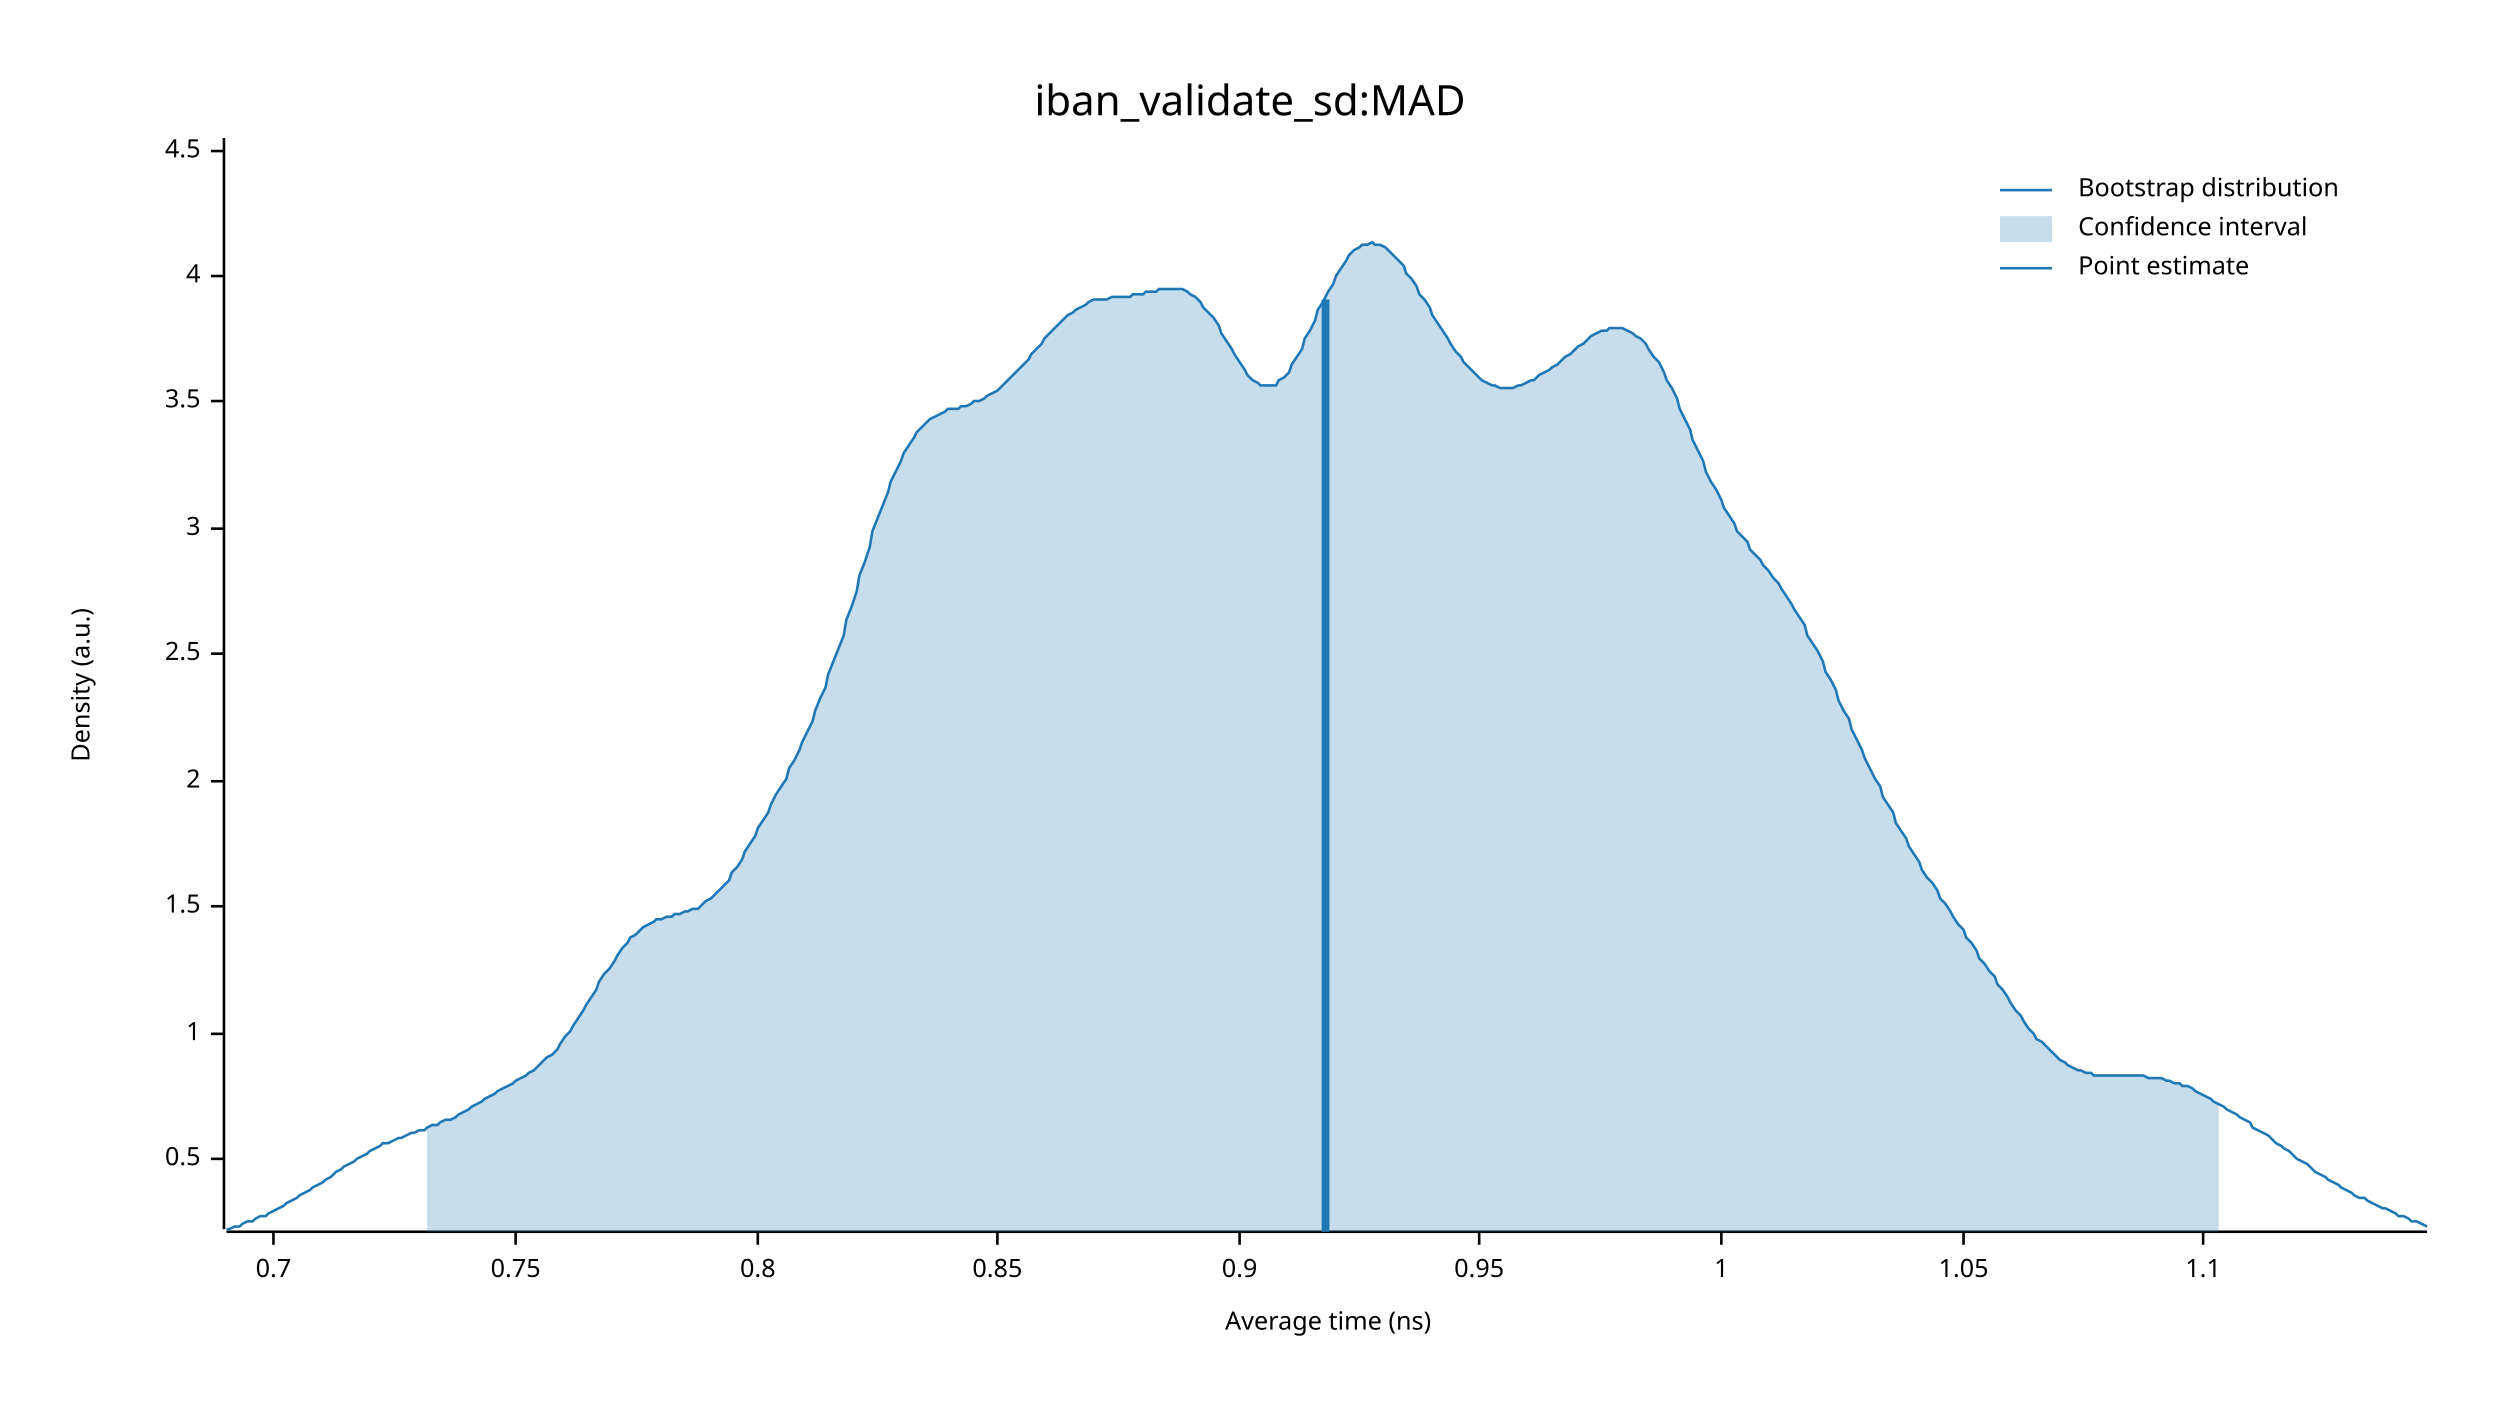
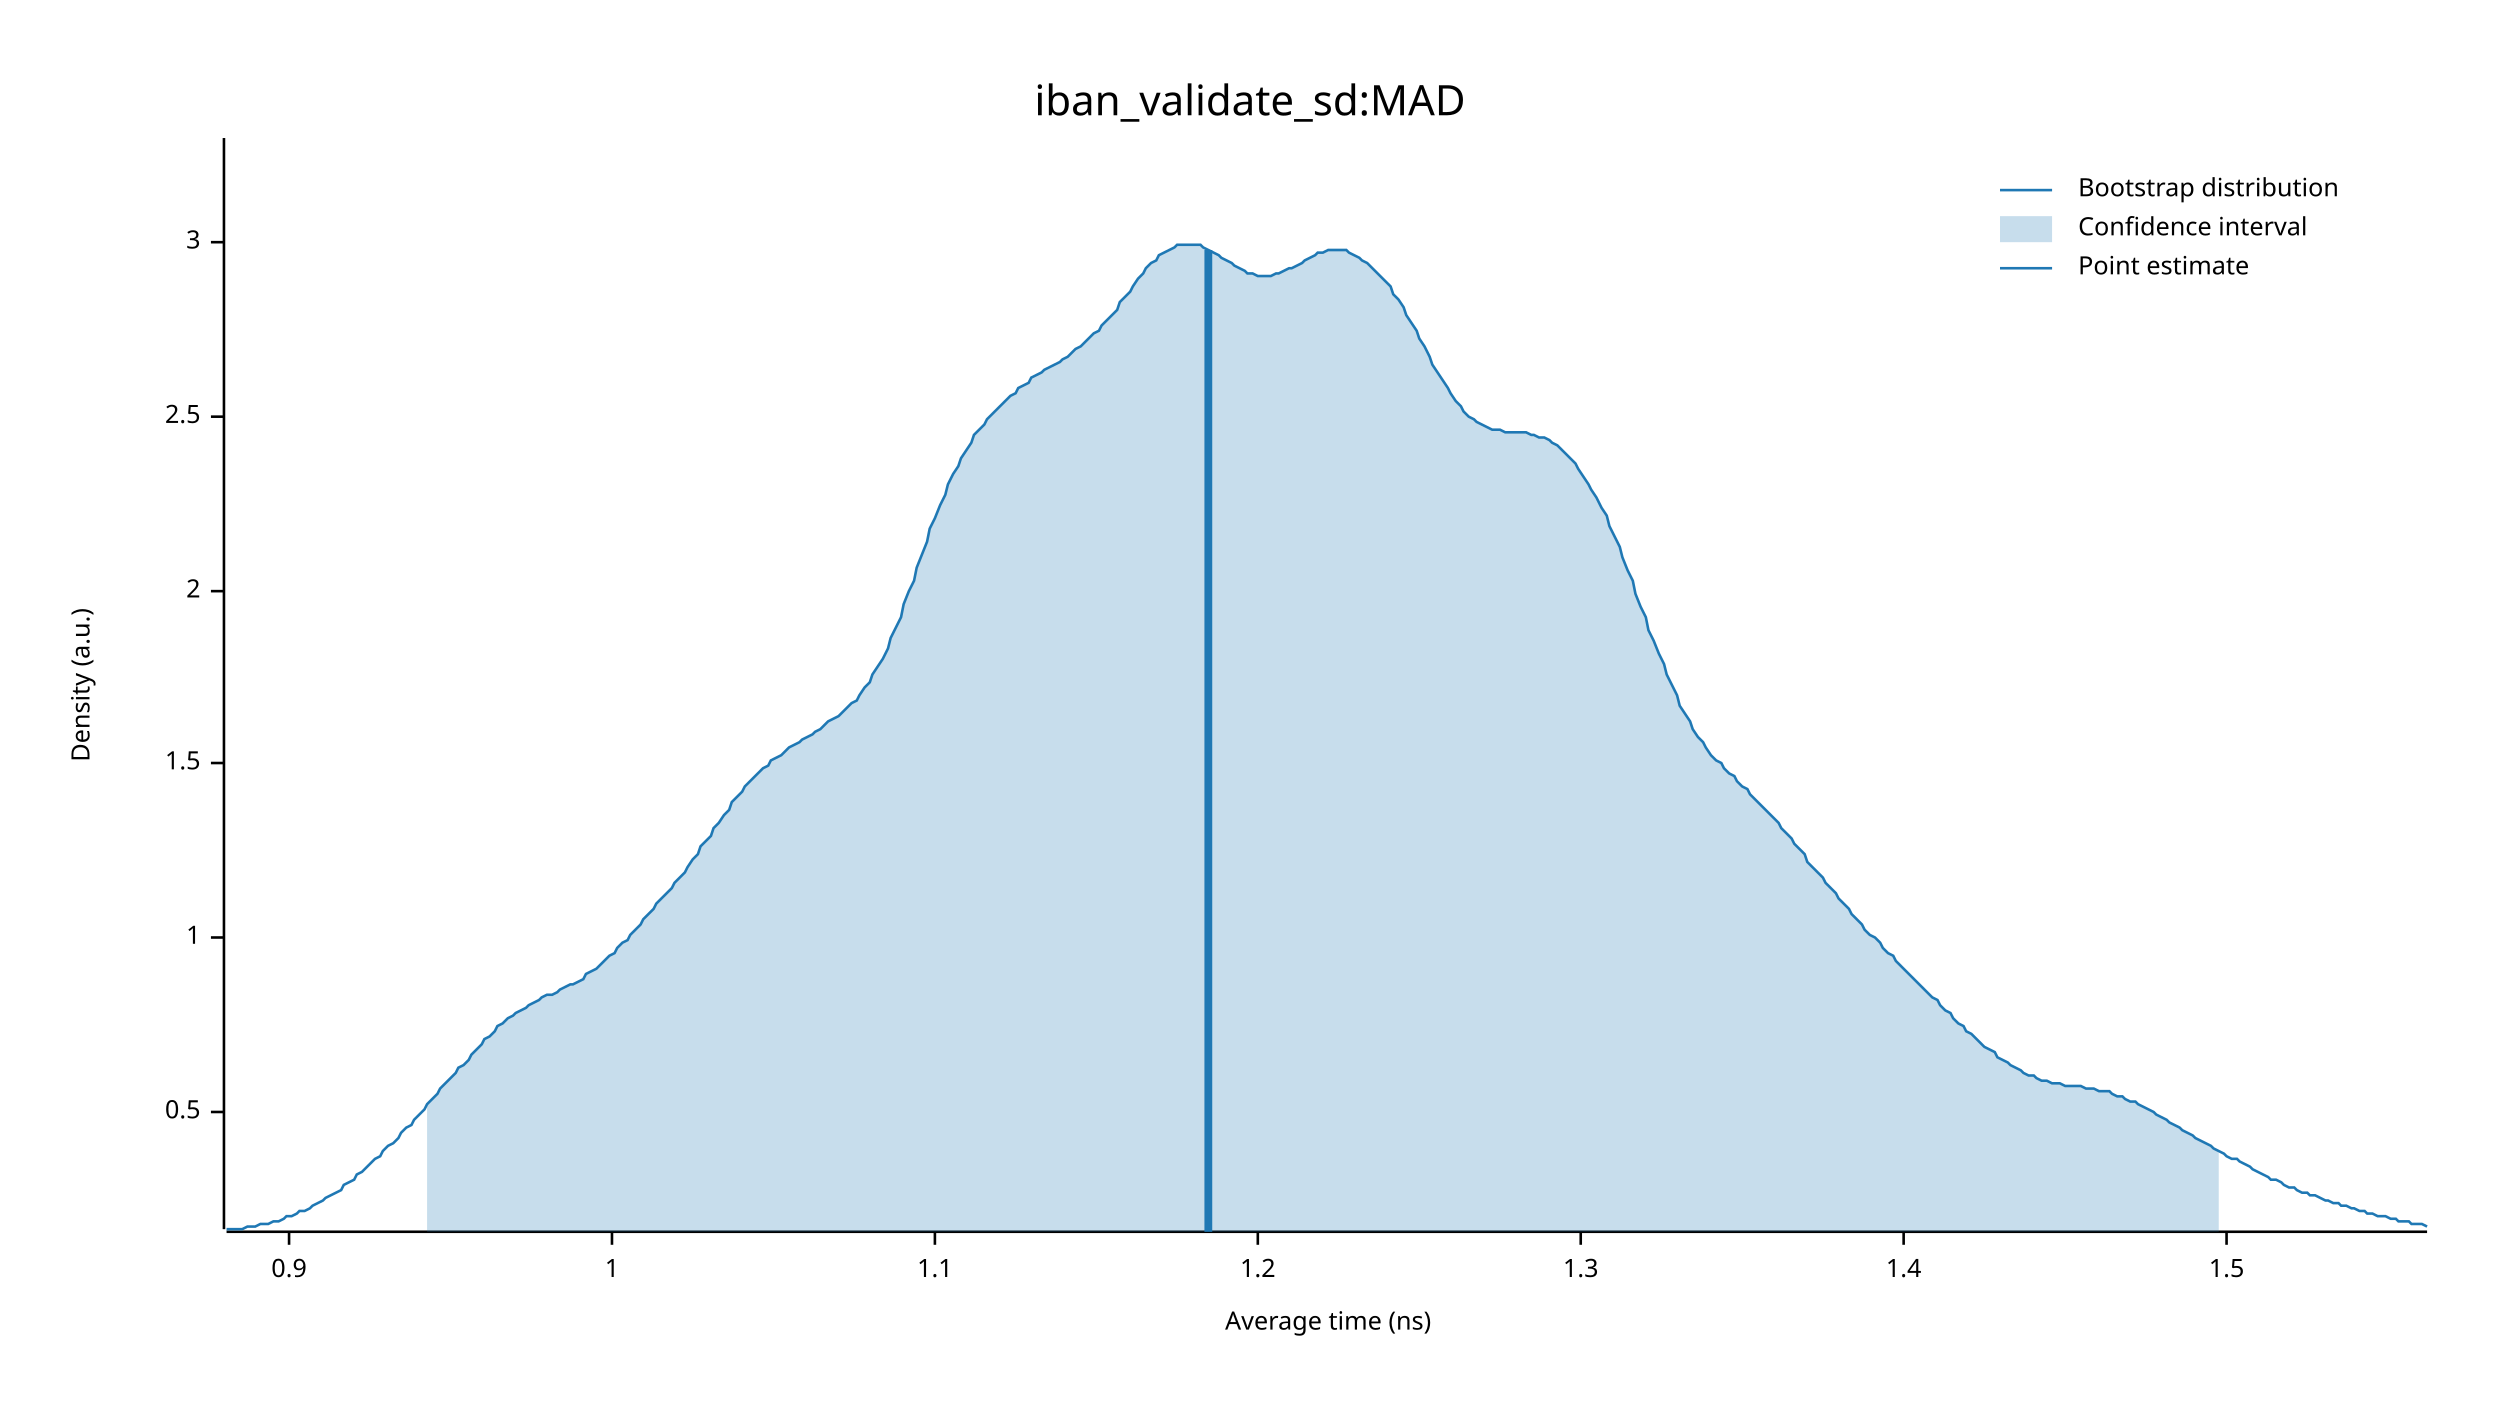
<svg xmlns="http://www.w3.org/2000/svg" width="960" height="540" viewBox="0 0 960 540">
  <text x="480" y="32" dy="0.76em" text-anchor="middle" font-family="sans-serif" font-size="16.129" opacity="1" fill="#000000">
iban_validate_sd:MAD
</text>
  <text x="27" y="263" dy="0.76em" text-anchor="middle" font-family="sans-serif" font-size="9.677" opacity="1" fill="#000000" transform="rotate(270, 27, 263)">
Density (a.u.)
</text>
  <text x="510" y="513" dy="-0.5ex" text-anchor="middle" font-family="sans-serif" font-size="9.677" opacity="1" fill="#000000">
Average time (ns)
</text>
  <polyline fill="none" opacity="1" stroke="#000000" stroke-width="1" points="86,53 86,472 " />
-   <text x="77" y="445" dy="0.5ex" text-anchor="end" font-family="sans-serif" font-size="9.677" opacity="1" fill="#000000">
+   <text x="77" y="427" dy="0.5ex" text-anchor="end" font-family="sans-serif" font-size="9.677" opacity="1" fill="#000000">
0.5
</text>
-   <polyline fill="none" opacity="1" stroke="#000000" stroke-width="1" points="81,445 86,445 " />
-   <text x="77" y="397" dy="0.5ex" text-anchor="end" font-family="sans-serif" font-size="9.677" opacity="1" fill="#000000">
+   <polyline fill="none" opacity="1" stroke="#000000" stroke-width="1" points="81,427 86,427 " />
+   <text x="77" y="360" dy="0.5ex" text-anchor="end" font-family="sans-serif" font-size="9.677" opacity="1" fill="#000000">
1
</text>
-   <polyline fill="none" opacity="1" stroke="#000000" stroke-width="1" points="81,397 86,397 " />
-   <text x="77" y="348" dy="0.5ex" text-anchor="end" font-family="sans-serif" font-size="9.677" opacity="1" fill="#000000">
+   <polyline fill="none" opacity="1" stroke="#000000" stroke-width="1" points="81,360 86,360 " />
+   <text x="77" y="293" dy="0.5ex" text-anchor="end" font-family="sans-serif" font-size="9.677" opacity="1" fill="#000000">
1.5
</text>
-   <polyline fill="none" opacity="1" stroke="#000000" stroke-width="1" points="81,348 86,348 " />
-   <text x="77" y="300" dy="0.5ex" text-anchor="end" font-family="sans-serif" font-size="9.677" opacity="1" fill="#000000">
+   <polyline fill="none" opacity="1" stroke="#000000" stroke-width="1" points="81,293 86,293 " />
+   <text x="77" y="227" dy="0.5ex" text-anchor="end" font-family="sans-serif" font-size="9.677" opacity="1" fill="#000000">
2
</text>
-   <polyline fill="none" opacity="1" stroke="#000000" stroke-width="1" points="81,300 86,300 " />
-   <text x="77" y="251" dy="0.5ex" text-anchor="end" font-family="sans-serif" font-size="9.677" opacity="1" fill="#000000">
+   <polyline fill="none" opacity="1" stroke="#000000" stroke-width="1" points="81,227 86,227 " />
+   <text x="77" y="160" dy="0.5ex" text-anchor="end" font-family="sans-serif" font-size="9.677" opacity="1" fill="#000000">
2.5
</text>
-   <polyline fill="none" opacity="1" stroke="#000000" stroke-width="1" points="81,251 86,251 " />
-   <text x="77" y="203" dy="0.5ex" text-anchor="end" font-family="sans-serif" font-size="9.677" opacity="1" fill="#000000">
+   <polyline fill="none" opacity="1" stroke="#000000" stroke-width="1" points="81,160 86,160 " />
+   <text x="77" y="93" dy="0.5ex" text-anchor="end" font-family="sans-serif" font-size="9.677" opacity="1" fill="#000000">
3
</text>
-   <polyline fill="none" opacity="1" stroke="#000000" stroke-width="1" points="81,203 86,203 " />
-   <text x="77" y="154" dy="0.5ex" text-anchor="end" font-family="sans-serif" font-size="9.677" opacity="1" fill="#000000">
- 3.5
- </text>
-   <polyline fill="none" opacity="1" stroke="#000000" stroke-width="1" points="81,154 86,154 " />
-   <text x="77" y="106" dy="0.5ex" text-anchor="end" font-family="sans-serif" font-size="9.677" opacity="1" fill="#000000">
- 4
- </text>
-   <polyline fill="none" opacity="1" stroke="#000000" stroke-width="1" points="81,106 86,106 " />
-   <text x="77" y="58" dy="0.5ex" text-anchor="end" font-family="sans-serif" font-size="9.677" opacity="1" fill="#000000">
- 4.5
- </text>
-   <polyline fill="none" opacity="1" stroke="#000000" stroke-width="1" points="81,58 86,58 " />
+   <polyline fill="none" opacity="1" stroke="#000000" stroke-width="1" points="81,93 86,93 " />
  <polyline fill="none" opacity="1" stroke="#000000" stroke-width="1" points="87,473 932,473 " />
-   <text x="105" y="483" dy="0.76em" text-anchor="middle" font-family="sans-serif" font-size="9.677" opacity="1" fill="#000000">
- 0.7
- </text>
-   <polyline fill="none" opacity="1" stroke="#000000" stroke-width="1" points="105,473 105,478 " />
-   <text x="198" y="483" dy="0.76em" text-anchor="middle" font-family="sans-serif" font-size="9.677" opacity="1" fill="#000000">
- 0.75
- </text>
-   <polyline fill="none" opacity="1" stroke="#000000" stroke-width="1" points="198,473 198,478 " />
-   <text x="291" y="483" dy="0.76em" text-anchor="middle" font-family="sans-serif" font-size="9.677" opacity="1" fill="#000000">
- 0.8
- </text>
-   <polyline fill="none" opacity="1" stroke="#000000" stroke-width="1" points="291,473 291,478 " />
-   <text x="383" y="483" dy="0.76em" text-anchor="middle" font-family="sans-serif" font-size="9.677" opacity="1" fill="#000000">
- 0.85
- </text>
-   <polyline fill="none" opacity="1" stroke="#000000" stroke-width="1" points="383,473 383,478 " />
-   <text x="476" y="483" dy="0.76em" text-anchor="middle" font-family="sans-serif" font-size="9.677" opacity="1" fill="#000000">
+   <text x="111" y="483" dy="0.76em" text-anchor="middle" font-family="sans-serif" font-size="9.677" opacity="1" fill="#000000">
0.9
</text>
-   <polyline fill="none" opacity="1" stroke="#000000" stroke-width="1" points="476,473 476,478 " />
-   <text x="568" y="483" dy="0.76em" text-anchor="middle" font-family="sans-serif" font-size="9.677" opacity="1" fill="#000000">
- 0.95
- </text>
-   <polyline fill="none" opacity="1" stroke="#000000" stroke-width="1" points="568,473 568,478 " />
-   <text x="661" y="483" dy="0.76em" text-anchor="middle" font-family="sans-serif" font-size="9.677" opacity="1" fill="#000000">
+   <polyline fill="none" opacity="1" stroke="#000000" stroke-width="1" points="111,473 111,478 " />
+   <text x="235" y="483" dy="0.76em" text-anchor="middle" font-family="sans-serif" font-size="9.677" opacity="1" fill="#000000">
1
</text>
-   <polyline fill="none" opacity="1" stroke="#000000" stroke-width="1" points="661,473 661,478 " />
-   <text x="754" y="483" dy="0.76em" text-anchor="middle" font-family="sans-serif" font-size="9.677" opacity="1" fill="#000000">
- 1.05
- </text>
-   <polyline fill="none" opacity="1" stroke="#000000" stroke-width="1" points="754,473 754,478 " />
-   <text x="846" y="483" dy="0.76em" text-anchor="middle" font-family="sans-serif" font-size="9.677" opacity="1" fill="#000000">
+   <polyline fill="none" opacity="1" stroke="#000000" stroke-width="1" points="235,473 235,478 " />
+   <text x="359" y="483" dy="0.76em" text-anchor="middle" font-family="sans-serif" font-size="9.677" opacity="1" fill="#000000">
1.1
</text>
-   <polyline fill="none" opacity="1" stroke="#000000" stroke-width="1" points="846,473 846,478 " />
-   <polyline fill="none" opacity="1" stroke="#1F78B4" stroke-width="1" points="87,472 88,472 90,471 92,471 93,470 95,469 97,469 98,468 100,467 102,467 103,466 105,465 107,464 109,463 110,462 112,461 114,460 115,459 117,458 119,457 120,456 122,455 124,454 125,453 127,452 129,450 131,449 132,448 134,447 136,446 137,445 139,444 141,443 142,442 144,441 146,440 147,439 149,439 151,438 153,437 154,437 156,436 158,435 159,435 161,434 163,434 164,433 166,432 168,432 169,431 171,430 173,430 175,429 176,428 178,427 180,426 181,425 183,424 185,423 186,422 188,421 190,420 191,419 193,418 195,417 197,416 198,415 200,414 202,413 203,412 205,411 207,409 208,408 210,406 212,405 214,403 215,401 217,398 219,396 220,394 222,391 224,388 225,386 227,383 229,380 230,377 232,374 234,372 236,369 237,367 239,364 241,362 242,360 244,359 246,357 247,356 249,355 251,354 252,353 254,353 256,352 258,352 259,351 261,351 263,350 264,350 266,349 268,349 269,348 271,346 273,345 274,344 276,342 278,340 280,338 281,335 283,333 285,330 286,327 288,324 290,321 291,318 293,315 295,312 296,309 298,305 300,302 302,299 303,295 305,292 307,288 308,285 310,281 312,277 313,273 315,268 317,264 318,259 320,254 322,249 324,244 325,238 327,233 329,227 330,221 332,216 334,210 335,204 337,199 339,194 341,189 342,185 344,181 346,177 347,174 349,171 351,168 352,166 354,164 356,162 357,161 359,160 361,159 363,158 364,157 366,157 368,157 369,156 371,156 373,155 374,154 376,154 378,153 379,152 381,151 383,150 385,148 386,147 388,145 390,143 391,142 393,140 395,138 396,136 398,134 400,132 401,130 403,128 405,126 407,124 408,123 410,121 412,120 413,119 415,118 417,117 418,116 420,115 422,115 423,115 425,115 427,114 429,114 430,114 432,114 434,114 435,113 437,113 439,113 440,112 442,112 444,112 445,111 447,111 449,111 451,111 452,111 454,111 456,112 457,113 459,114 461,116 462,118 464,120 466,122 468,125 469,128 471,131 473,134 474,136 476,139 478,142 479,144 481,146 483,147 484,148 486,148 488,148 490,148 491,146 493,145 495,143 496,140 498,137 500,134 501,130 503,127 505,123 506,119 508,116 510,112 512,109 513,106 515,103 517,100 518,98 520,96 522,95 523,94 525,94 527,93 528,94 530,94 532,95 534,97 535,98 537,100 539,102 540,105 542,107 544,110 545,113 547,115 549,118 550,121 552,124 554,127 556,130 557,132 559,135 561,137 562,139 564,141 566,143 567,144 569,146 571,147 573,148 574,148 576,149 578,149 579,149 581,149 583,148 584,148 586,147 588,146 589,146 591,144 593,143 595,142 596,141 598,140 600,138 601,137 603,136 605,134 606,133 608,132 610,130 611,129 613,128 615,127 617,127 618,126 620,126 622,126 623,126 625,127 627,128 628,129 630,130 632,132 633,134 635,137 637,139 639,143 640,146 642,149 644,153 645,157 647,161 649,165 650,169 652,173 654,177 655,181 657,185 659,188 661,192 662,195 664,198 666,201 667,204 669,206 671,208 672,211 674,213 676,215 677,217 679,219 681,222 683,224 684,226 686,229 688,232 689,234 691,237 693,240 694,244 696,247 698,250 700,254 701,258 703,261 705,265 706,269 708,273 710,276 711,280 713,284 715,288 716,291 718,295 720,299 722,302 723,306 725,309 727,312 728,316 730,319 732,322 733,325 735,328 737,331 738,334 740,337 742,339 744,342 745,345 747,347 749,350 750,352 752,355 754,357 755,360 757,362 759,365 760,368 762,370 764,373 766,375 767,378 769,380 771,383 772,385 774,388 776,390 777,392 779,395 781,397 782,399 784,400 786,402 788,404 789,405 791,407 793,408 794,409 796,410 798,411 799,411 801,412 803,412 804,413 806,413 808,413 810,413 811,413 813,413 815,413 816,413 818,413 820,413 821,413 823,413 825,414 827,414 828,414 830,414 832,415 833,415 835,416 837,416 838,417 840,417 842,418 843,419 845,420 847,421 849,422 850,423 852,424 854,425 855,426 857,427 859,428 860,429 862,430 864,431 865,433 867,434 869,435 871,436 872,437 874,439 876,440 877,441 879,442 881,444 882,445 884,446 886,447 887,448 889,450 891,451 893,452 894,453 896,454 898,455 899,456 901,457 903,458 904,459 906,460 908,460 909,461 911,462 913,463 915,464 916,464 918,465 920,466 921,467 923,467 925,468 926,469 928,469 930,470 932,471 " />
-   <polygon opacity="0.25" fill="#1F78B4" points="164,433 166,432 168,432 169,431 171,430 173,430 175,429 176,428 178,427 180,426 181,425 183,424 185,423 186,422 188,421 190,420 191,419 193,418 195,417 197,416 198,415 200,414 202,413 203,412 205,411 207,409 208,408 210,406 212,405 214,403 215,401 217,398 219,396 220,394 222,391 224,388 225,386 227,383 229,380 230,377 232,374 234,372 236,369 237,367 239,364 241,362 242,360 244,359 246,357 247,356 249,355 251,354 252,353 254,353 256,352 258,352 259,351 261,351 263,350 264,350 266,349 268,349 269,348 271,346 273,345 274,344 276,342 278,340 280,338 281,335 283,333 285,330 286,327 288,324 290,321 291,318 293,315 295,312 296,309 298,305 300,302 302,299 303,295 305,292 307,288 308,285 310,281 312,277 313,273 315,268 317,264 318,259 320,254 322,249 324,244 325,238 327,233 329,227 330,221 332,216 334,210 335,204 337,199 339,194 341,189 342,185 344,181 346,177 347,174 349,171 351,168 352,166 354,164 356,162 357,161 359,160 361,159 363,158 364,157 366,157 368,157 369,156 371,156 373,155 374,154 376,154 378,153 379,152 381,151 383,150 385,148 386,147 388,145 390,143 391,142 393,140 395,138 396,136 398,134 400,132 401,130 403,128 405,126 407,124 408,123 410,121 412,120 413,119 415,118 417,117 418,116 420,115 422,115 423,115 425,115 427,114 429,114 430,114 432,114 434,114 435,113 437,113 439,113 440,112 442,112 444,112 445,111 447,111 449,111 451,111 452,111 454,111 456,112 457,113 459,114 461,116 462,118 464,120 466,122 468,125 469,128 471,131 473,134 474,136 476,139 478,142 479,144 481,146 483,147 484,148 486,148 488,148 490,148 491,146 493,145 495,143 496,140 498,137 500,134 501,130 503,127 505,123 506,119 508,116 510,112 512,109 513,106 515,103 517,100 518,98 520,96 522,95 523,94 525,94 527,93 528,94 530,94 532,95 534,97 535,98 537,100 539,102 540,105 542,107 544,110 545,113 547,115 549,118 550,121 552,124 554,127 556,130 557,132 559,135 561,137 562,139 564,141 566,143 567,144 569,146 571,147 573,148 574,148 576,149 578,149 579,149 581,149 583,148 584,148 586,147 588,146 589,146 591,144 593,143 595,142 596,141 598,140 600,138 601,137 603,136 605,134 606,133 608,132 610,130 611,129 613,128 615,127 617,127 618,126 620,126 622,126 623,126 625,127 627,128 628,129 630,130 632,132 633,134 635,137 637,139 639,143 640,146 642,149 644,153 645,157 647,161 649,165 650,169 652,173 654,177 655,181 657,185 659,188 661,192 662,195 664,198 666,201 667,204 669,206 671,208 672,211 674,213 676,215 677,217 679,219 681,222 683,224 684,226 686,229 688,232 689,234 691,237 693,240 694,244 696,247 698,250 700,254 701,258 703,261 705,265 706,269 708,273 710,276 711,280 713,284 715,288 716,291 718,295 720,299 722,302 723,306 725,309 727,312 728,316 730,319 732,322 733,325 735,328 737,331 738,334 740,337 742,339 744,342 745,345 747,347 749,350 750,352 752,355 754,357 755,360 757,362 759,365 760,368 762,370 764,373 766,375 767,378 769,380 771,383 772,385 774,388 776,390 777,392 779,395 781,397 782,399 784,400 786,402 788,404 789,405 791,407 793,408 794,409 796,410 798,411 799,411 801,412 803,412 804,413 806,413 808,413 810,413 811,413 813,413 815,413 816,413 818,413 820,413 821,413 823,413 825,414 827,414 828,414 830,414 832,415 833,415 835,416 837,416 838,417 840,417 842,418 843,419 845,420 847,421 849,422 850,423 852,424 852,473 164,473 " />
-   <polyline fill="none" opacity="1" stroke="#1F78B4" stroke-width="3" points="509,473 509,115 " />
+   <polyline fill="none" opacity="1" stroke="#000000" stroke-width="1" points="359,473 359,478 " />
+   <text x="483" y="483" dy="0.76em" text-anchor="middle" font-family="sans-serif" font-size="9.677" opacity="1" fill="#000000">
+ 1.2
+ </text>
+   <polyline fill="none" opacity="1" stroke="#000000" stroke-width="1" points="483,473 483,478 " />
+   <text x="607" y="483" dy="0.76em" text-anchor="middle" font-family="sans-serif" font-size="9.677" opacity="1" fill="#000000">
+ 1.3
+ </text>
+   <polyline fill="none" opacity="1" stroke="#000000" stroke-width="1" points="607,473 607,478 " />
+   <text x="731" y="483" dy="0.76em" text-anchor="middle" font-family="sans-serif" font-size="9.677" opacity="1" fill="#000000">
+ 1.4
+ </text>
+   <polyline fill="none" opacity="1" stroke="#000000" stroke-width="1" points="731,473 731,478 " />
+   <text x="855" y="483" dy="0.76em" text-anchor="middle" font-family="sans-serif" font-size="9.677" opacity="1" fill="#000000">
+ 1.5
+ </text>
+   <polyline fill="none" opacity="1" stroke="#000000" stroke-width="1" points="855,473 855,478 " />
+   <polyline fill="none" opacity="1" stroke="#1F78B4" stroke-width="1" points="87,472 88,472 90,472 92,472 93,472 95,471 97,471 98,471 100,470 102,470 103,470 105,469 107,469 109,468 110,467 112,467 114,466 115,465 117,465 119,464 120,463 122,462 124,461 125,460 127,459 129,458 131,457 132,455 134,454 136,453 137,451 139,450 141,448 142,447 144,445 146,444 147,442 149,440 151,439 153,437 154,435 156,433 158,432 159,430 161,428 163,426 164,424 166,422 168,420 169,418 171,416 173,414 175,412 176,410 178,409 180,407 181,405 183,403 185,401 186,399 188,398 190,396 191,394 193,393 195,391 197,390 198,389 200,388 202,387 203,386 205,385 207,384 208,383 210,382 212,382 214,381 215,380 217,379 219,378 220,378 222,377 224,376 225,374 227,373 229,372 230,371 232,369 234,367 236,366 237,364 239,362 241,361 242,359 244,357 246,355 247,353 249,351 251,349 252,347 254,345 256,343 258,341 259,339 261,337 263,335 264,333 266,330 268,328 269,325 271,323 273,321 274,318 276,316 278,313 280,311 281,308 283,306 285,304 286,302 288,300 290,298 291,297 293,295 295,294 296,292 298,291 300,290 302,288 303,287 305,286 307,285 308,284 310,283 312,282 313,281 315,280 317,278 318,277 320,276 322,275 324,273 325,272 327,270 329,269 330,267 332,264 334,262 335,259 337,256 339,253 341,249 342,245 344,241 346,237 347,232 349,227 351,223 352,218 354,213 356,208 357,203 359,199 361,194 363,190 364,186 366,182 368,179 369,176 371,173 373,170 374,167 376,165 378,163 379,161 381,159 383,157 385,155 386,154 388,152 390,151 391,149 393,148 395,147 396,145 398,144 400,143 401,142 403,141 405,140 407,139 408,138 410,137 412,135 413,134 415,133 417,131 418,130 420,128 422,127 423,125 425,123 427,121 429,119 430,116 432,114 434,112 435,110 437,107 439,105 440,103 442,101 444,100 445,98 447,97 449,96 451,95 452,94 454,94 456,94 457,94 459,94 461,94 462,95 464,96 466,97 468,98 469,99 471,100 473,101 474,102 476,103 478,104 479,105 481,105 483,106 484,106 486,106 488,106 490,105 491,105 493,104 495,103 496,103 498,102 500,101 501,100 503,99 505,98 506,97 508,97 510,96 512,96 513,96 515,96 517,96 518,97 520,98 522,99 523,100 525,101 527,103 528,104 530,106 532,108 534,110 535,113 537,115 539,118 540,121 542,124 544,127 545,130 547,133 549,137 550,140 552,143 554,146 556,149 557,151 559,154 561,156 562,158 564,160 566,161 567,162 569,163 571,164 573,165 574,165 576,165 578,166 579,166 581,166 583,166 584,166 586,166 588,167 589,167 591,168 593,168 595,169 596,170 598,171 600,173 601,174 603,176 605,178 606,180 608,183 610,186 611,188 613,191 615,195 617,198 618,202 620,206 622,210 623,214 625,219 627,223 628,228 630,233 632,237 633,242 635,246 637,251 639,255 640,259 642,263 644,267 645,271 647,274 649,277 650,280 652,283 654,285 655,287 657,290 659,292 661,293 662,295 664,297 666,298 667,300 669,302 671,303 672,305 674,307 676,309 677,310 679,312 681,314 683,316 684,318 686,320 688,322 689,324 691,326 693,328 694,331 696,333 698,335 700,337 701,339 703,341 705,343 706,345 708,347 710,349 711,351 713,353 715,355 716,357 718,359 720,360 722,362 723,364 725,366 727,367 728,369 730,371 732,373 733,374 735,376 737,378 738,379 740,381 742,383 744,384 745,386 747,388 749,389 750,391 752,393 754,394 755,396 757,397 759,399 760,400 762,402 764,403 766,404 767,406 769,407 771,408 772,409 774,410 776,411 777,412 779,413 781,413 782,414 784,415 786,415 788,416 789,416 791,416 793,417 794,417 796,417 798,417 799,417 801,418 803,418 804,418 806,419 808,419 810,419 811,420 813,421 815,421 816,422 818,423 820,423 821,424 823,425 825,426 827,427 828,428 830,429 832,430 833,431 835,432 837,433 838,434 840,435 842,436 843,437 845,438 847,439 849,440 850,441 852,442 854,443 855,444 857,445 859,445 860,446 862,447 864,448 865,449 867,450 869,451 871,452 872,453 874,453 876,454 877,455 879,456 881,456 882,457 884,458 886,458 887,459 889,459 891,460 893,461 894,461 896,462 898,462 899,463 901,463 903,464 904,464 906,465 908,465 909,466 911,466 913,467 915,467 916,467 918,468 920,468 921,469 923,469 925,469 926,470 928,470 930,470 932,471 " />
+   <polygon opacity="0.25" fill="#1F78B4" points="164,424 166,422 168,420 169,418 171,416 173,414 175,412 176,410 178,409 180,407 181,405 183,403 185,401 186,399 188,398 190,396 191,394 193,393 195,391 197,390 198,389 200,388 202,387 203,386 205,385 207,384 208,383 210,382 212,382 214,381 215,380 217,379 219,378 220,378 222,377 224,376 225,374 227,373 229,372 230,371 232,369 234,367 236,366 237,364 239,362 241,361 242,359 244,357 246,355 247,353 249,351 251,349 252,347 254,345 256,343 258,341 259,339 261,337 263,335 264,333 266,330 268,328 269,325 271,323 273,321 274,318 276,316 278,313 280,311 281,308 283,306 285,304 286,302 288,300 290,298 291,297 293,295 295,294 296,292 298,291 300,290 302,288 303,287 305,286 307,285 308,284 310,283 312,282 313,281 315,280 317,278 318,277 320,276 322,275 324,273 325,272 327,270 329,269 330,267 332,264 334,262 335,259 337,256 339,253 341,249 342,245 344,241 346,237 347,232 349,227 351,223 352,218 354,213 356,208 357,203 359,199 361,194 363,190 364,186 366,182 368,179 369,176 371,173 373,170 374,167 376,165 378,163 379,161 381,159 383,157 385,155 386,154 388,152 390,151 391,149 393,148 395,147 396,145 398,144 400,143 401,142 403,141 405,140 407,139 408,138 410,137 412,135 413,134 415,133 417,131 418,130 420,128 422,127 423,125 425,123 427,121 429,119 430,116 432,114 434,112 435,110 437,107 439,105 440,103 442,101 444,100 445,98 447,97 449,96 451,95 452,94 454,94 456,94 457,94 459,94 461,94 462,95 464,96 466,97 468,98 469,99 471,100 473,101 474,102 476,103 478,104 479,105 481,105 483,106 484,106 486,106 488,106 490,105 491,105 493,104 495,103 496,103 498,102 500,101 501,100 503,99 505,98 506,97 508,97 510,96 512,96 513,96 515,96 517,96 518,97 520,98 522,99 523,100 525,101 527,103 528,104 530,106 532,108 534,110 535,113 537,115 539,118 540,121 542,124 544,127 545,130 547,133 549,137 550,140 552,143 554,146 556,149 557,151 559,154 561,156 562,158 564,160 566,161 567,162 569,163 571,164 573,165 574,165 576,165 578,166 579,166 581,166 583,166 584,166 586,166 588,167 589,167 591,168 593,168 595,169 596,170 598,171 600,173 601,174 603,176 605,178 606,180 608,183 610,186 611,188 613,191 615,195 617,198 618,202 620,206 622,210 623,214 625,219 627,223 628,228 630,233 632,237 633,242 635,246 637,251 639,255 640,259 642,263 644,267 645,271 647,274 649,277 650,280 652,283 654,285 655,287 657,290 659,292 661,293 662,295 664,297 666,298 667,300 669,302 671,303 672,305 674,307 676,309 677,310 679,312 681,314 683,316 684,318 686,320 688,322 689,324 691,326 693,328 694,331 696,333 698,335 700,337 701,339 703,341 705,343 706,345 708,347 710,349 711,351 713,353 715,355 716,357 718,359 720,360 722,362 723,364 725,366 727,367 728,369 730,371 732,373 733,374 735,376 737,378 738,379 740,381 742,383 744,384 745,386 747,388 749,389 750,391 752,393 754,394 755,396 757,397 759,399 760,400 762,402 764,403 766,404 767,406 769,407 771,408 772,409 774,410 776,411 777,412 779,413 781,413 782,414 784,415 786,415 788,416 789,416 791,416 793,417 794,417 796,417 798,417 799,417 801,418 803,418 804,418 806,419 808,419 810,419 811,420 813,421 815,421 816,422 818,423 820,423 821,424 823,425 825,426 827,427 828,428 830,429 832,430 833,431 835,432 837,433 838,434 840,435 842,436 843,437 845,438 847,439 849,440 850,441 852,442 852,473 164,473 " />
+   <polyline fill="none" opacity="1" stroke="#1F78B4" stroke-width="3" points="464,473 464,96 " />
  <text x="798" y="68" dy="0.76em" text-anchor="start" font-family="sans-serif" font-size="9.677" opacity="1" fill="#000000">
Bootstrap distribution
</text>
  <text x="798" y="83" dy="0.76em" text-anchor="start" font-family="sans-serif" font-size="9.677" opacity="1" fill="#000000">
Confidence interval
</text>
  <text x="798" y="98" dy="0.76em" text-anchor="start" font-family="sans-serif" font-size="9.677" opacity="1" fill="#000000">
Point estimate
</text>
  <polyline fill="none" opacity="1" stroke="#1F78B4" stroke-width="1" points="768,73 788,73 " />
  <rect x="768" y="83" width="20" height="10" opacity="0.25" fill="#1F78B4" stroke="none" />
  <polyline fill="none" opacity="1" stroke="#1F78B4" stroke-width="1" points="768,103 788,103 " />
</svg>
